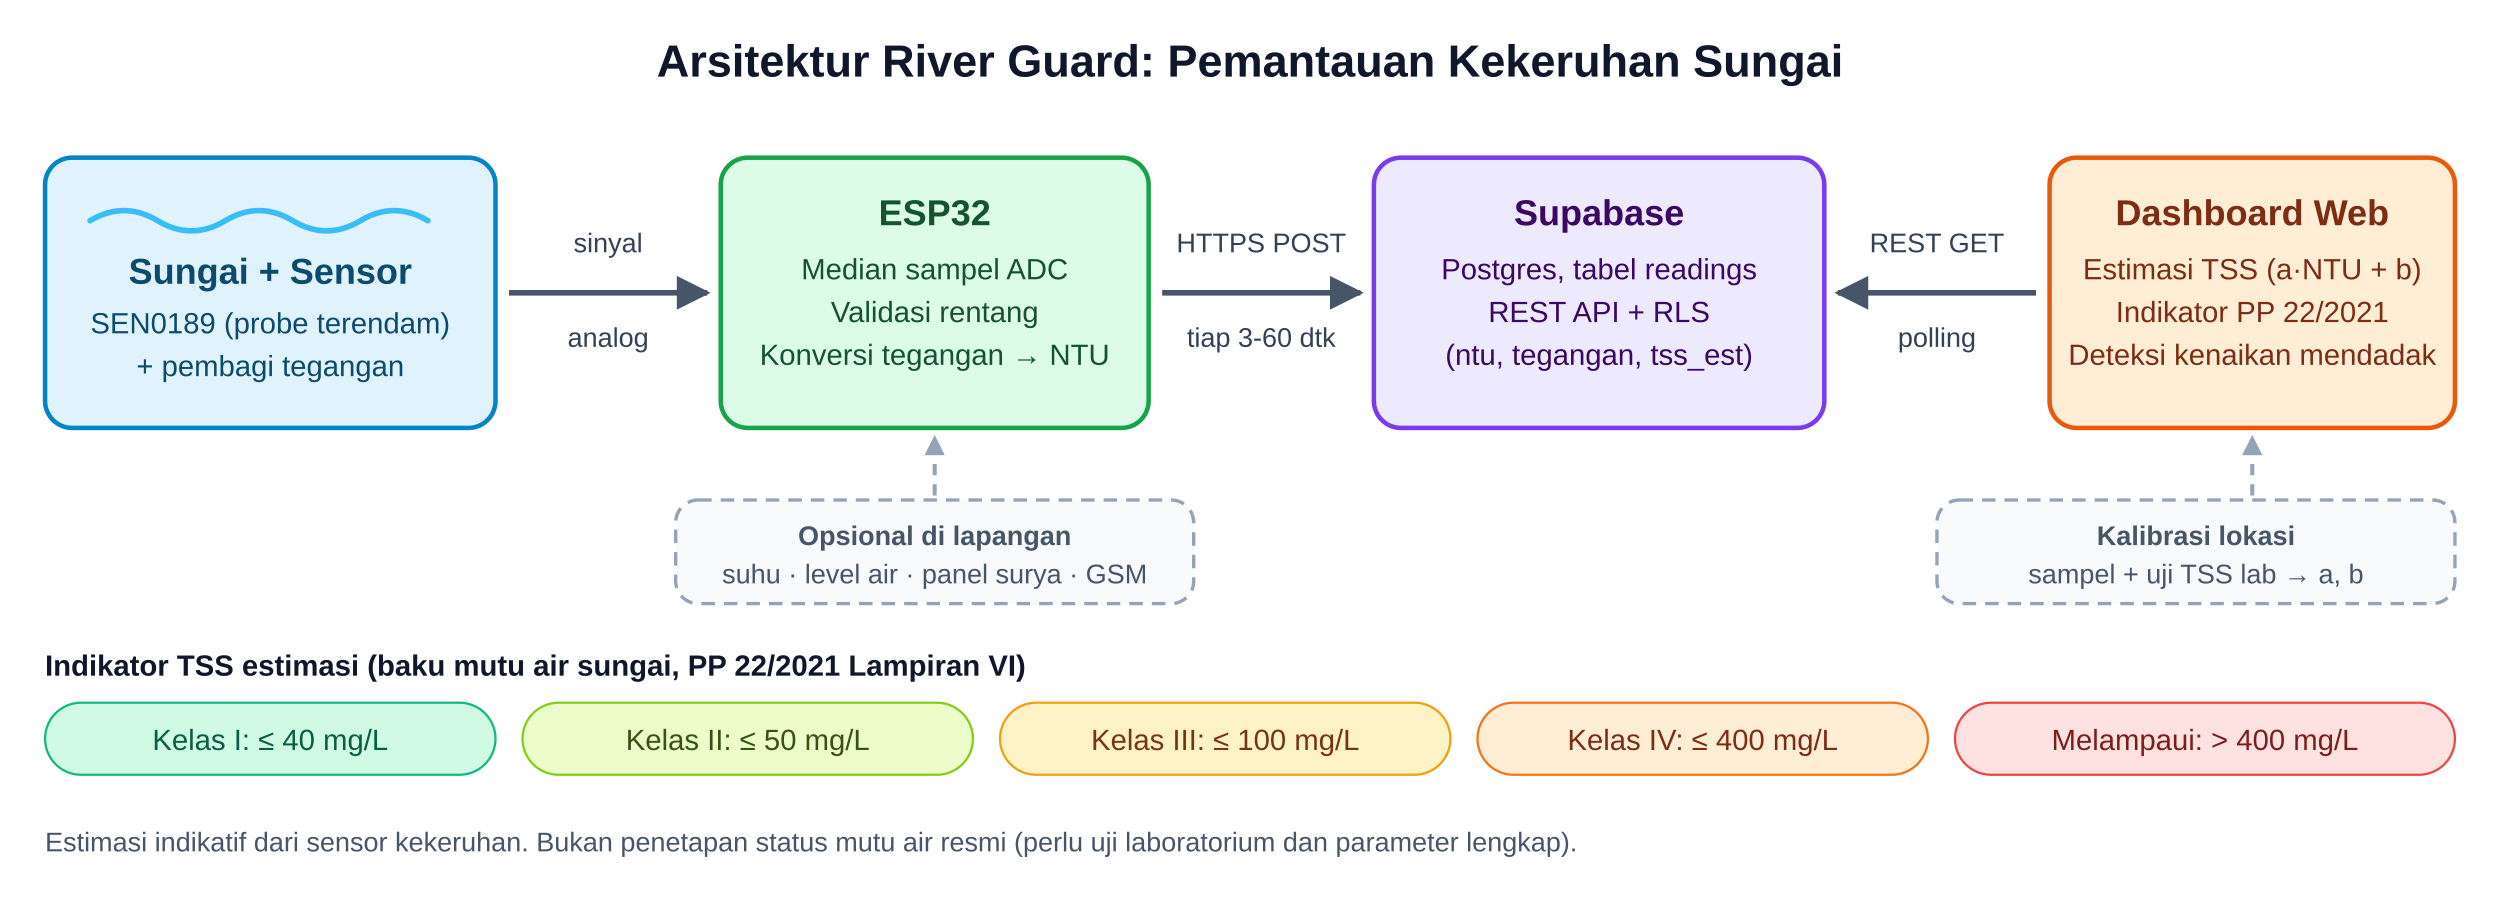
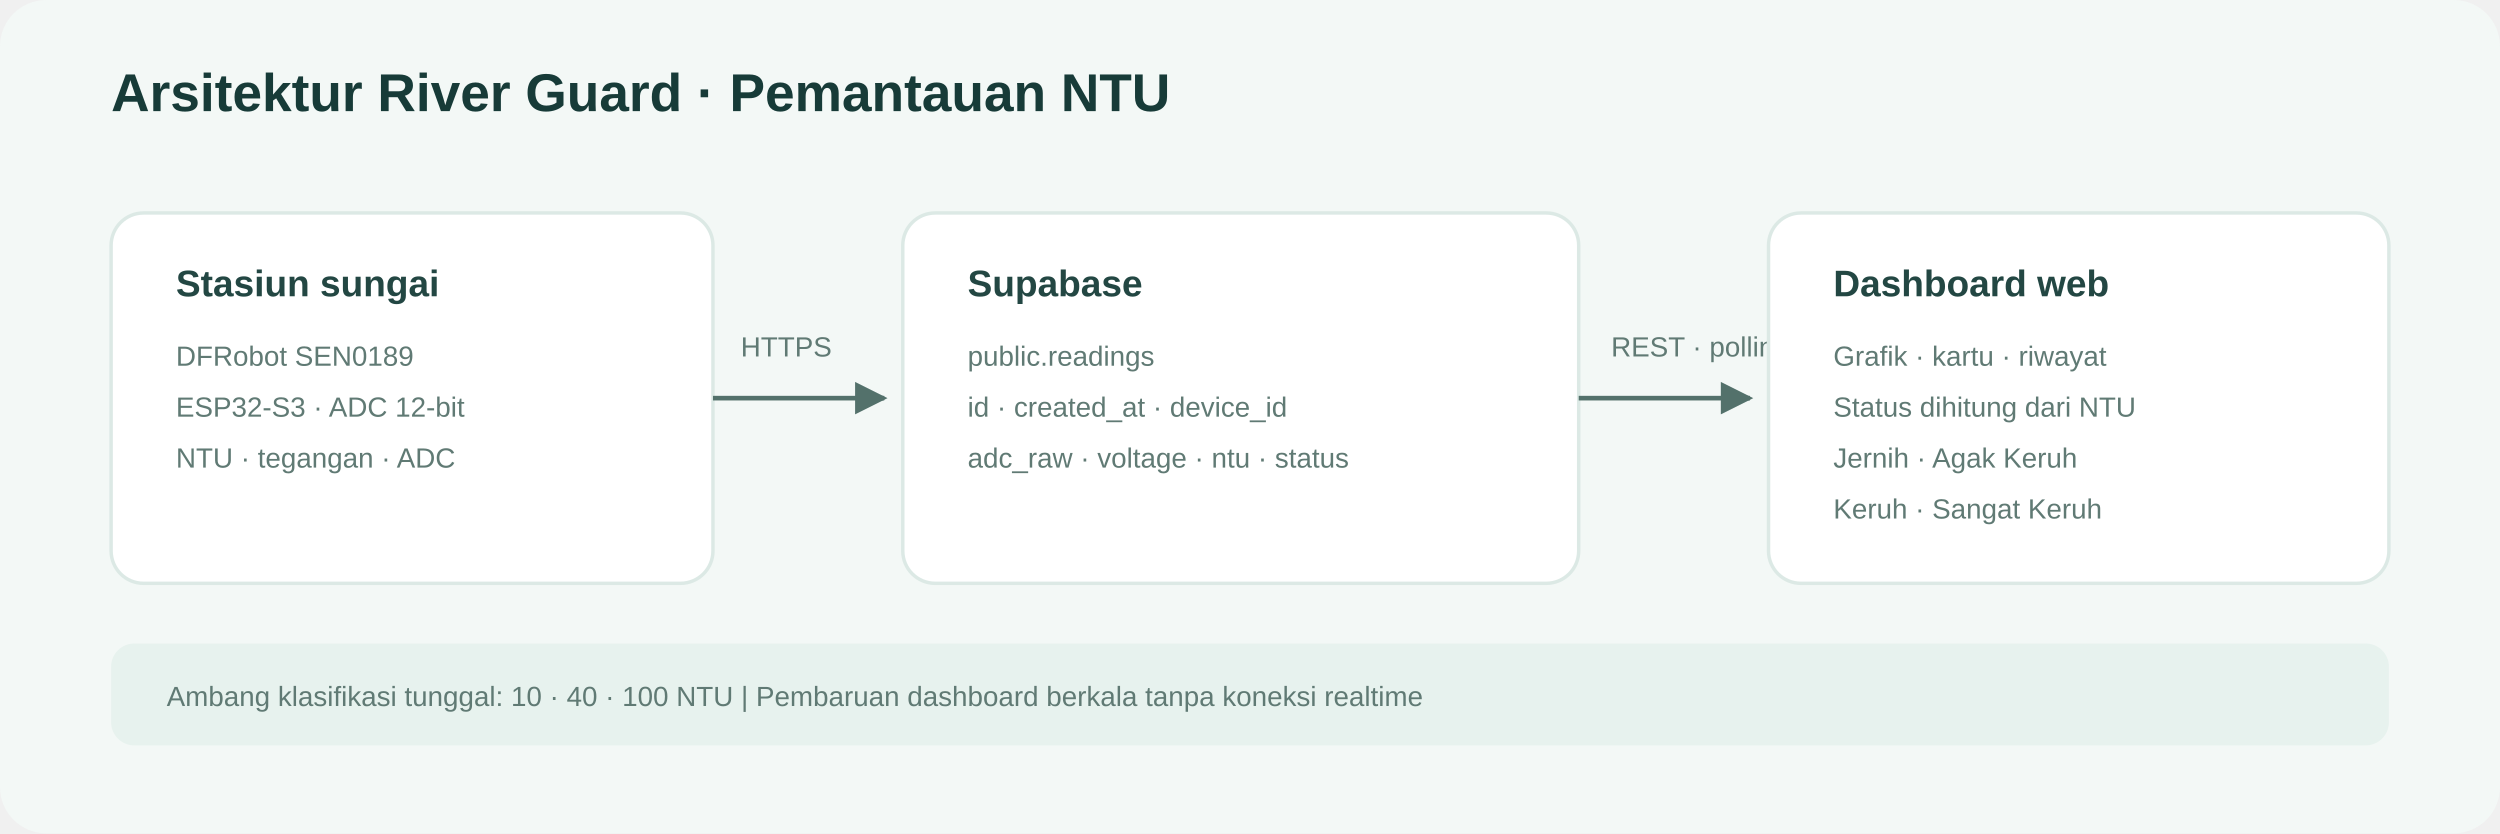
- <svg xmlns="http://www.w3.org/2000/svg" viewBox="0 0 1110 400" width="1110" height="400" font-family="Arial, Helvetica, DejaVu Sans, sans-serif">
+ <svg xmlns="http://www.w3.org/2000/svg" viewBox="0 0 1080 360" width="1080" height="360" role="img" aria-labelledby="title description">
  <defs>
-     <marker id="arr" viewBox="0 0 10 10" refX="9" refY="5" markerWidth="6" markerHeight="6" orient="auto-start-reverse">
-       <path d="M0 0 L10 5 L0 10 z" fill="#475569" />
+     <marker id="arrow" viewBox="0 0 10 10" refX="9" refY="5" markerWidth="7" markerHeight="7" orient="auto">
+       <path d="M0 0 10 5 0 10z" fill="#53716b" />
    </marker>
-     <marker id="arrd" viewBox="0 0 10 10" refX="9" refY="5" markerWidth="5" markerHeight="5" orient="auto-start-reverse">
-       <path d="M0 0 L10 5 L0 10 z" fill="#94a3b8" />
-     </marker>
+     <style>
+       text { font-family: Arial, Helvetica, sans-serif; }
+       .title { fill: #173b38; font-size: 23px; font-weight: 700; }
+       .heading { fill: #234743; font-size: 16px; font-weight: 700; }
+       .body { fill: #607a74; font-size: 12px; }
+       .card { fill: #fff; stroke: #dce9e5; stroke-width: 1.5; }
+     </style>
  </defs>
-   <rect width="1110" height="400" fill="#ffffff" />
-   <text x="555" y="34" text-anchor="middle" font-size="20" font-weight="700" fill="#0f172a">Arsitektur River Guard: Pemantauan Kekeruhan Sungai</text>
-   <rect x="20" y="70" width="200" height="120" rx="12" fill="#e0f2fe" stroke="#0284c7" stroke-width="2" />
-   <path d="M40 98 q15 -9 30 0 t30 0 t30 0 t30 0 t30 0" fill="none" stroke="#38bdf8" stroke-width="2.5" stroke-linecap="round" />
-   <text x="120" y="126" text-anchor="middle" font-size="16" font-weight="700" fill="#0c4a6e">Sungai + Sensor</text>
-   <text x="120" y="148" text-anchor="middle" font-size="13" fill="#0c4a6e">SEN0189 (probe terendam)</text>
-   <text x="120" y="167" text-anchor="middle" font-size="13" fill="#0c4a6e">+ pembagi tegangan</text>
-   <rect x="320" y="70" width="190" height="120" rx="12" fill="#dcfce7" stroke="#16a34a" stroke-width="2" />
-   <text x="415" y="100" text-anchor="middle" font-size="16" font-weight="700" fill="#14532d">ESP32</text>
-   <text x="415" y="124" text-anchor="middle" font-size="13" fill="#14532d">Median sampel ADC</text>
-   <text x="415" y="143" text-anchor="middle" font-size="13" fill="#14532d">Validasi rentang</text>
-   <text x="415" y="162" text-anchor="middle" font-size="13" fill="#14532d">Konversi tegangan → NTU</text>
-   <rect x="610" y="70" width="200" height="120" rx="12" fill="#ede9fe" stroke="#7c3aed" stroke-width="2" />
-   <text x="710" y="100" text-anchor="middle" font-size="16" font-weight="700" fill="#3b0764">Supabase</text>
-   <text x="710" y="124" text-anchor="middle" font-size="13" fill="#3b0764">Postgres, tabel readings</text>
-   <text x="710" y="143" text-anchor="middle" font-size="13" fill="#3b0764">REST API + RLS</text>
-   <text x="710" y="162" text-anchor="middle" font-size="13" fill="#3b0764">(ntu, tegangan, tss_est)</text>
-   <rect x="910" y="70" width="180" height="120" rx="12" fill="#ffedd5" stroke="#ea580c" stroke-width="2" />
-   <text x="1000" y="100" text-anchor="middle" font-size="16" font-weight="700" fill="#7c2d12">Dashboard Web</text>
-   <text x="1000" y="124" text-anchor="middle" font-size="13" fill="#7c2d12">Estimasi TSS (a·NTU + b)</text>
-   <text x="1000" y="143" text-anchor="middle" font-size="13" fill="#7c2d12">Indikator PP 22/2021</text>
-   <text x="1000" y="162" text-anchor="middle" font-size="13" fill="#7c2d12">Deteksi kenaikan mendadak</text>
-   <line x1="226" y1="130" x2="314" y2="130" stroke="#475569" stroke-width="2.5" marker-end="url(#arr)" />
-   <text x="270" y="112" text-anchor="middle" font-size="12" fill="#334155">sinyal</text>
-   <text x="270" y="154" text-anchor="middle" font-size="12" fill="#334155">analog</text>
-   <line x1="516" y1="130" x2="604" y2="130" stroke="#475569" stroke-width="2.5" marker-end="url(#arr)" />
-   <text x="560" y="112" text-anchor="middle" font-size="12" fill="#334155">HTTPS POST</text>
-   <text x="560" y="154" text-anchor="middle" font-size="12" fill="#334155">tiap 3-60 dtk</text>
-   <line x1="904" y1="130" x2="816" y2="130" stroke="#475569" stroke-width="2.5" marker-end="url(#arr)" />
-   <text x="860" y="112" text-anchor="middle" font-size="12" fill="#334155">REST GET</text>
-   <text x="860" y="154" text-anchor="middle" font-size="12" fill="#334155">polling</text>
-   <rect x="300" y="222" width="230" height="46" rx="10" fill="#f8fafc" stroke="#94a3b8" stroke-width="1.5" stroke-dasharray="6 4" />
-   <text x="415" y="242" text-anchor="middle" font-size="12" font-weight="700" fill="#475569">Opsional di lapangan</text>
-   <text x="415" y="259" text-anchor="middle" font-size="12" fill="#475569">suhu · level air · panel surya · GSM</text>
-   <line x1="415" y1="220" x2="415" y2="194" stroke="#94a3b8" stroke-width="1.8" stroke-dasharray="5 4" marker-end="url(#arrd)" />
-   <rect x="860" y="222" width="230" height="46" rx="10" fill="#f8fafc" stroke="#94a3b8" stroke-width="1.5" stroke-dasharray="6 4" />
-   <text x="975" y="242" text-anchor="middle" font-size="12" font-weight="700" fill="#475569">Kalibrasi lokasi</text>
-   <text x="975" y="259" text-anchor="middle" font-size="12" fill="#475569">sampel + uji TSS lab → a, b</text>
-   <line x1="1000" y1="220" x2="1000" y2="194" stroke="#94a3b8" stroke-width="1.8" stroke-dasharray="5 4" marker-end="url(#arrd)" />
-   <text x="20" y="300" font-size="13" font-weight="700" fill="#0f172a">Indikator TSS estimasi (baku mutu air sungai, PP 22/2021 Lampiran VI)</text>
-   <rect x="20" y="312" width="200" height="32" rx="16" fill="#d1fae5" stroke="#10b981" />
-   <text x="120" y="333" text-anchor="middle" font-size="13" fill="#065f46">Kelas I: ≤ 40 mg/L</text>
-   <rect x="232" y="312" width="200" height="32" rx="16" fill="#ecfccb" stroke="#84cc16" />
-   <text x="332" y="333" text-anchor="middle" font-size="13" fill="#365314">Kelas II: ≤ 50 mg/L</text>
-   <rect x="444" y="312" width="200" height="32" rx="16" fill="#fef3c7" stroke="#f59e0b" />
-   <text x="544" y="333" text-anchor="middle" font-size="13" fill="#78350f">Kelas III: ≤ 100 mg/L</text>
-   <rect x="656" y="312" width="200" height="32" rx="16" fill="#ffedd5" stroke="#f97316" />
-   <text x="756" y="333" text-anchor="middle" font-size="13" fill="#7c2d12">Kelas IV: ≤ 400 mg/L</text>
-   <rect x="868" y="312" width="222" height="32" rx="16" fill="#fee2e2" stroke="#ef4444" />
-   <text x="979" y="333" text-anchor="middle" font-size="13" fill="#7f1d1d">Melampaui: &gt; 400 mg/L</text>
-   <text x="20" y="378" font-size="12" fill="#475569">Estimasi indikatif dari sensor kekeruhan. Bukan penetapan status mutu air resmi (perlu uji laboratorium dan parameter lengkap).</text>
+   <rect width="1080" height="360" rx="20" fill="#f3f8f6" />
+   <text x="48" y="48" class="title">Arsitektur River Guard · Pemantauan NTU</text>
+   <rect x="48" y="92" width="260" height="160" rx="14" class="card" />
+   <text x="76" y="128" class="heading">Stasiun sungai</text>
+   <text x="76" y="158" class="body">DFRobot SEN0189</text>
+   <text x="76" y="180" class="body">ESP32-S3 · ADC 12-bit</text>
+   <text x="76" y="202" class="body">NTU · tegangan · ADC</text>
+   <path d="M308 172h74" stroke="#53716b" stroke-width="2" marker-end="url(#arrow)" />
+   <text x="320" y="154" class="body">HTTPS</text>
+   <rect x="390" y="92" width="292" height="160" rx="14" class="card" />
+   <text x="418" y="128" class="heading">Supabase</text>
+   <text x="418" y="158" class="body">public.readings</text>
+   <text x="418" y="180" class="body">id · created_at · device_id</text>
+   <text x="418" y="202" class="body">adc_raw · voltage · ntu · status</text>
+   <path d="M682 172h74" stroke="#53716b" stroke-width="2" marker-end="url(#arrow)" />
+   <text x="696" y="154" class="body">REST · polling</text>
+   <rect x="764" y="92" width="268" height="160" rx="14" class="card" />
+   <text x="792" y="128" class="heading">Dashboard web</text>
+   <text x="792" y="158" class="body">Grafik · kartu · riwayat</text>
+   <text x="792" y="180" class="body">Status dihitung dari NTU</text>
+   <text x="792" y="202" class="body">Jernih · Agak Keruh</text>
+   <text x="792" y="224" class="body">Keruh · Sangat Keruh</text>
+   <rect x="48" y="278" width="984" height="44" rx="10" fill="#e7f2ee" />
+   <text x="72" y="305" class="body">Ambang klasifikasi tunggal: 10 · 40 · 100 NTU  |  Pembaruan dashboard berkala tanpa koneksi realtime</text>
</svg>
